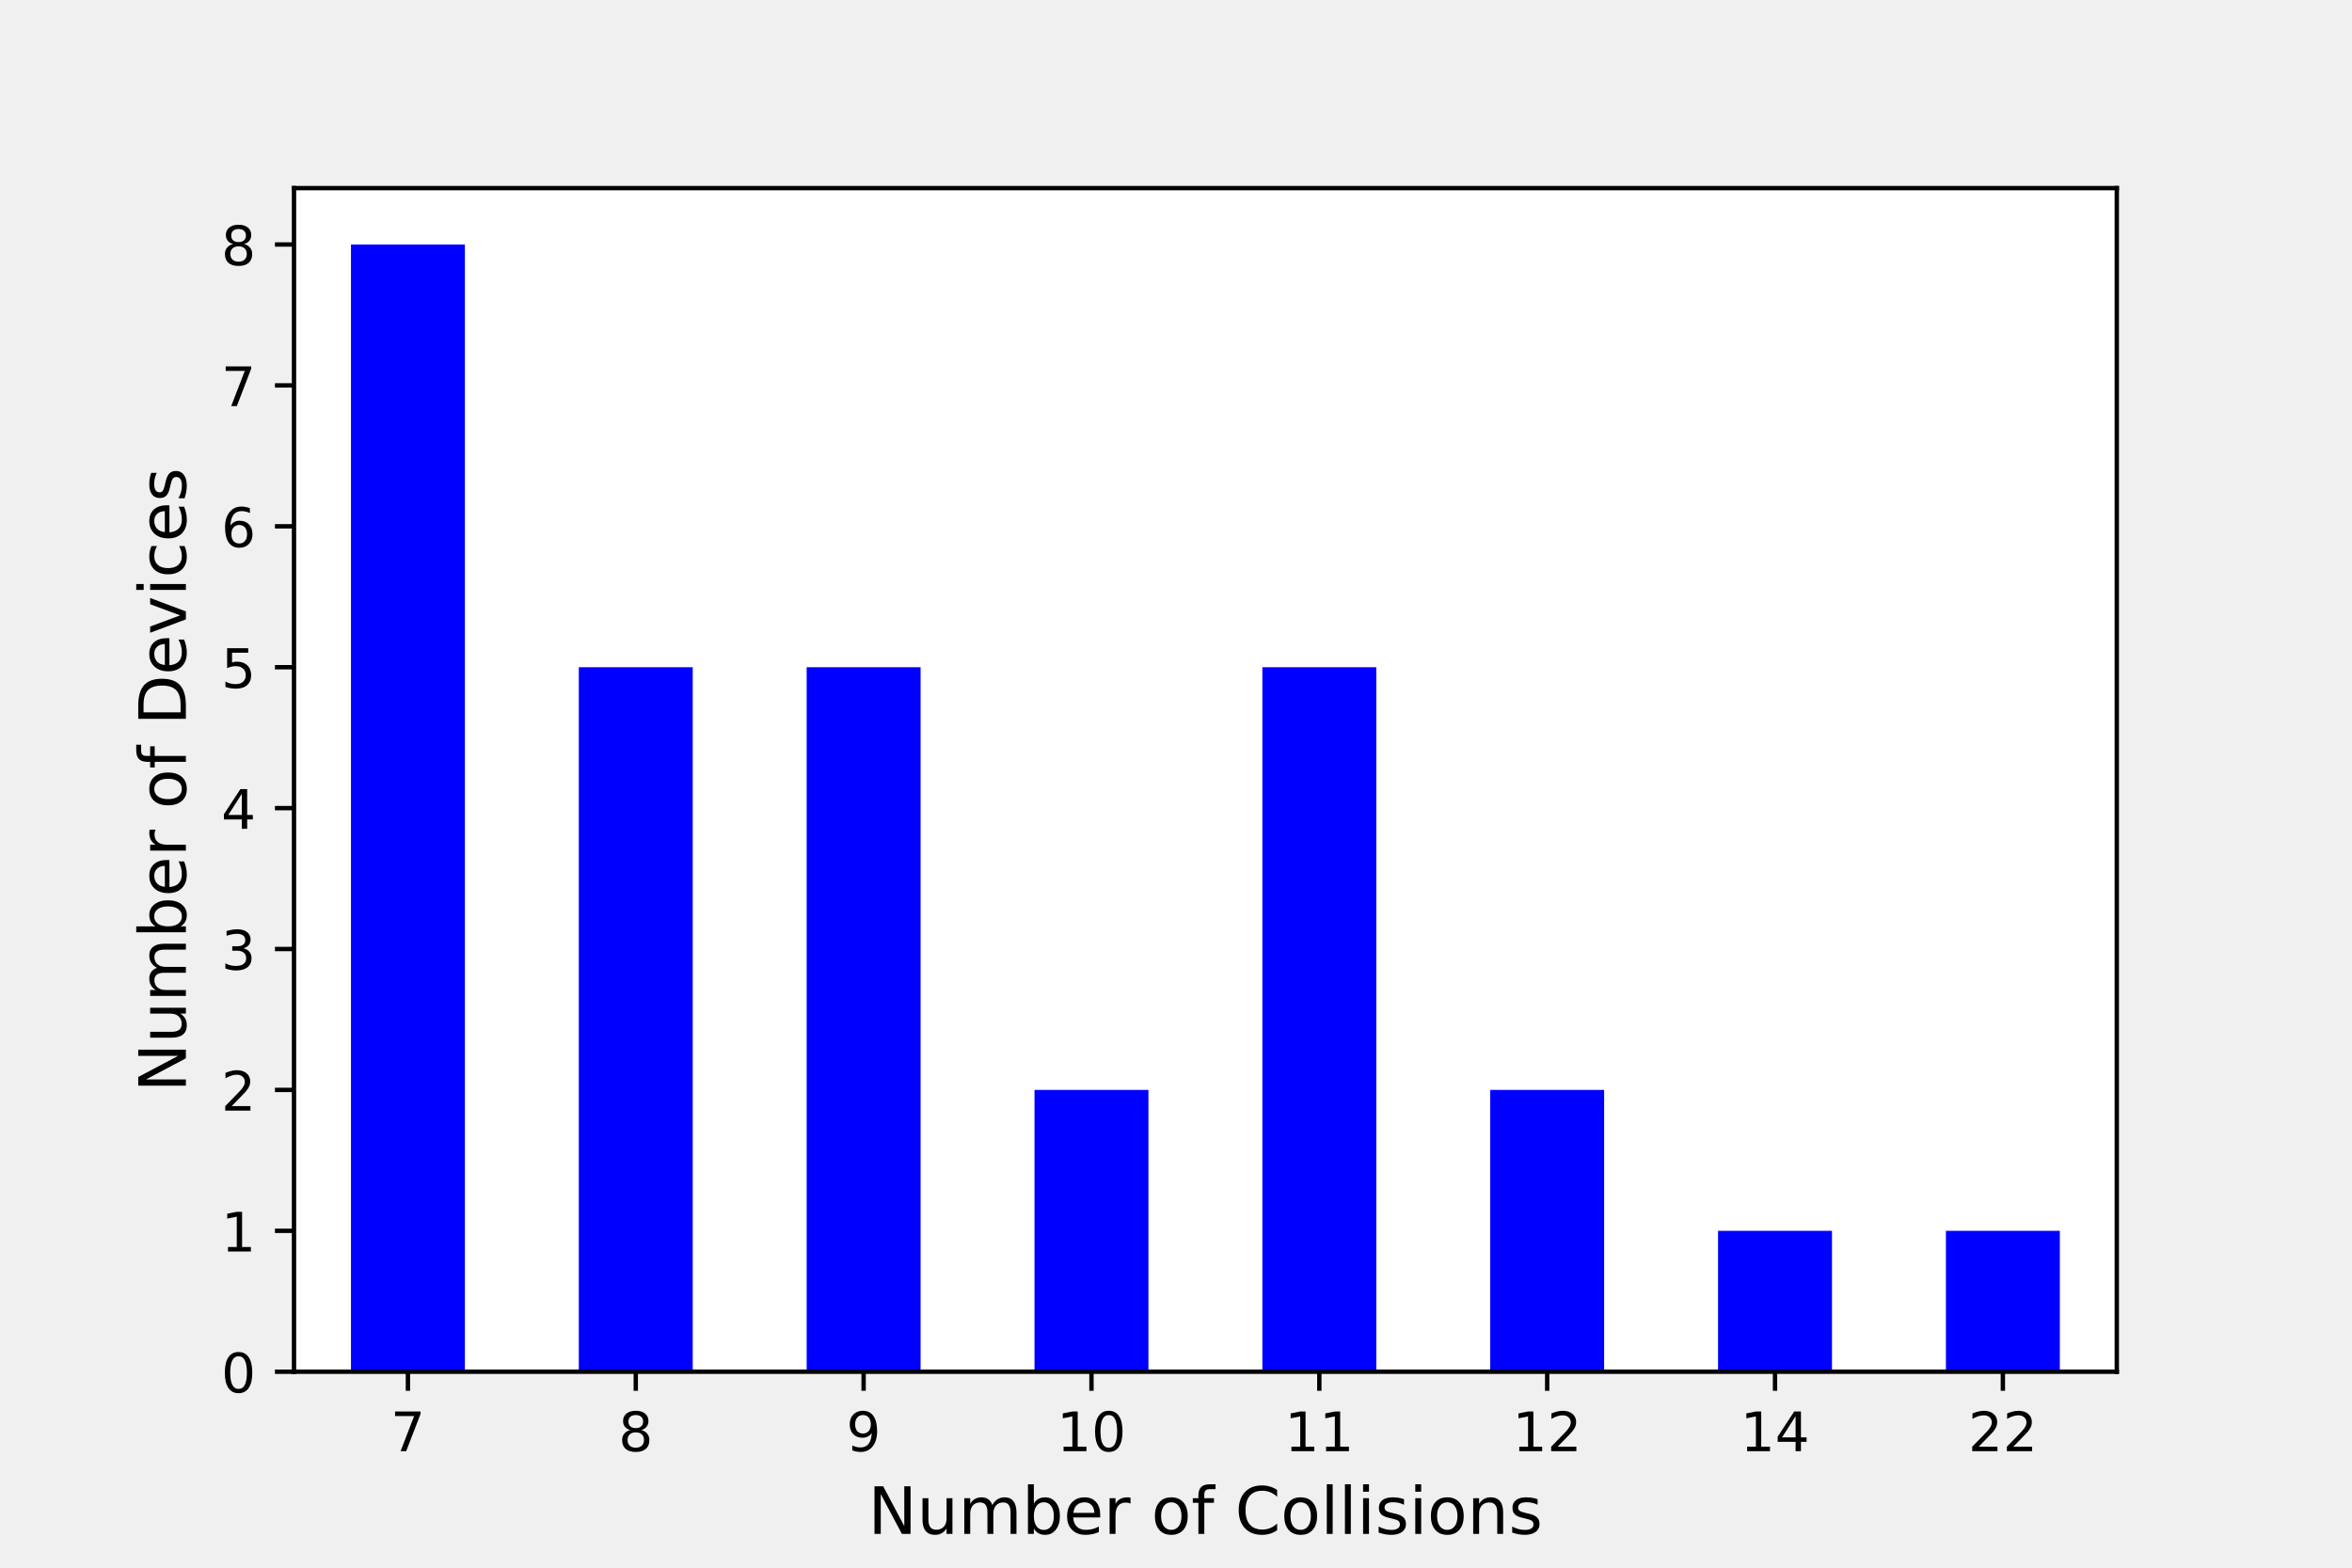
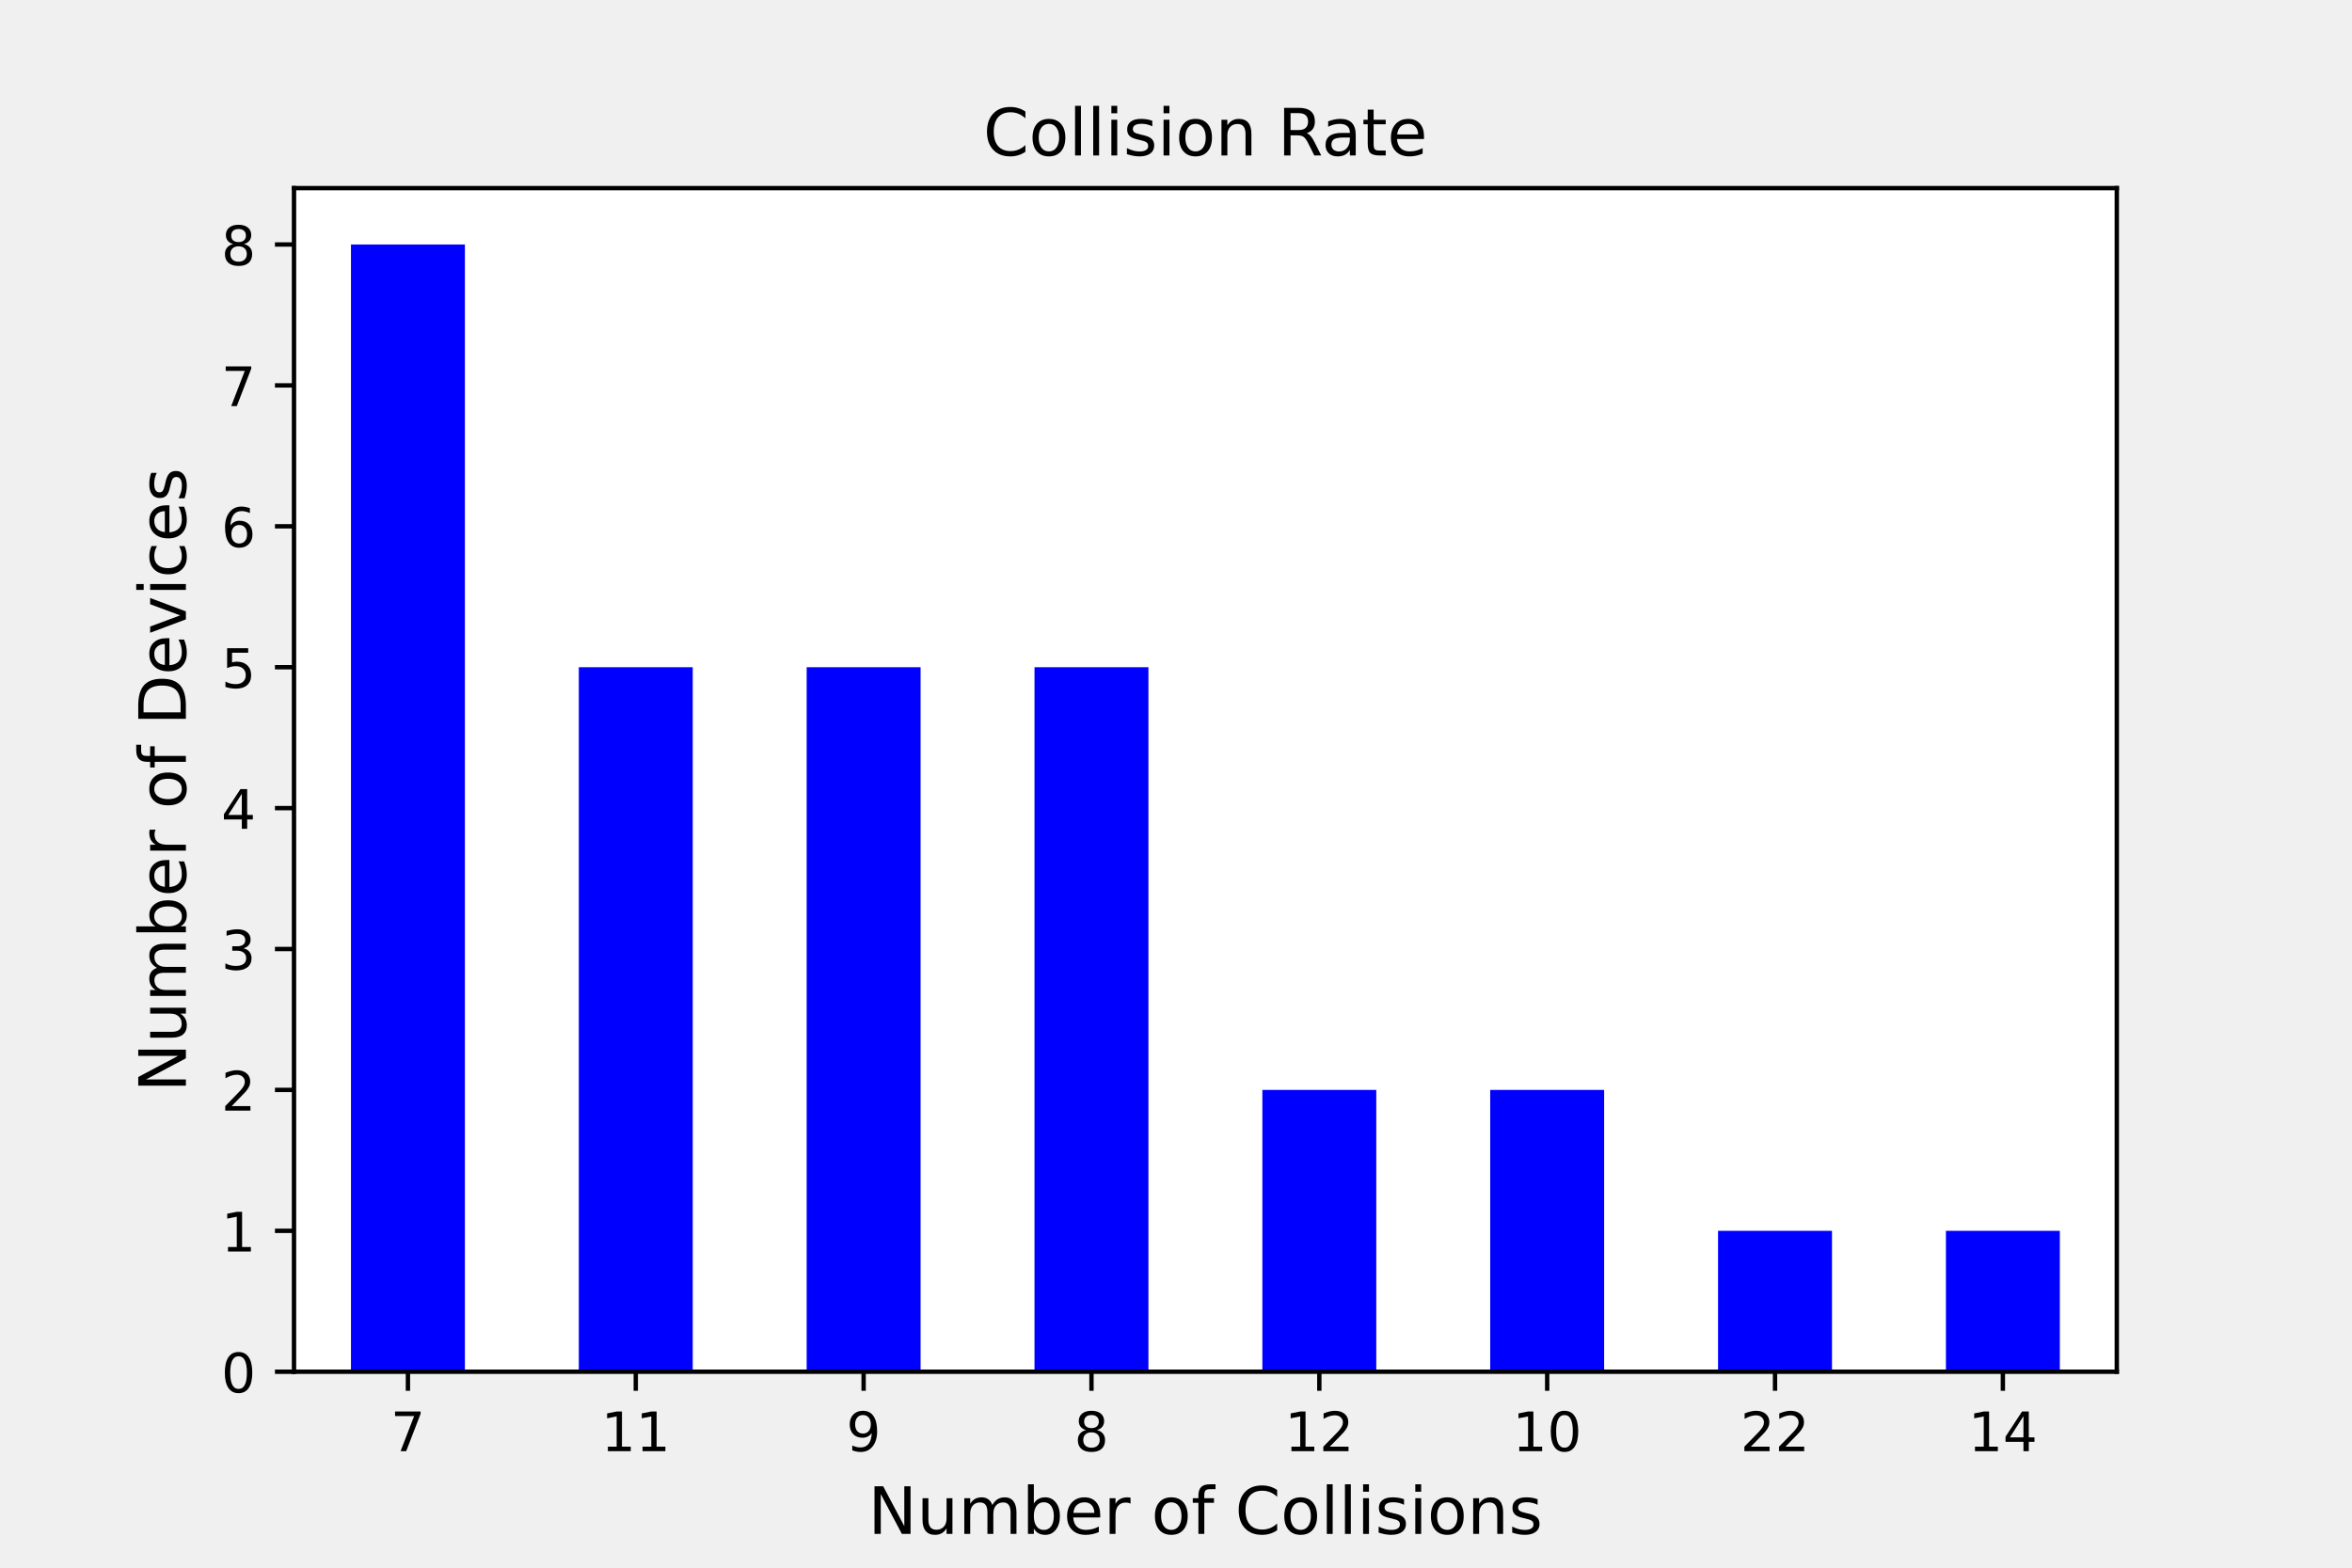
<svg xmlns="http://www.w3.org/2000/svg" xmlns:xlink="http://www.w3.org/1999/xlink" height="288pt" version="1.1" viewBox="0 0 432 288" width="432pt">
  <defs>
    <style type="text/css">*{stroke-linecap:butt;stroke-linejoin:round;}</style>
  </defs>
  <g id="figure_1">
    <g id="patch_1">
      <path d="M 0 288  L 432 288  L 432 0  L 0 0  z " style="fill:none;" />
    </g>
    <g id="axes_1">
      <g id="patch_2">
        <path d="M 54 252  L 388.8 252  L 388.8 34.56  L 54 34.56  z " style="fill:#ffffff;" />
      </g>
      <g id="patch_3">
-         <path clip-path="url(#p95c8deacc3)" d="M 64.463 252  L 85.388 252  L 85.388 44.914  L 64.463 44.914  z " style="fill:#0000ff;" />
+         <path clip-path="url(#pf8e6e8e80f)" d="M 64.463 252  L 85.388 252  L 85.388 44.914  L 64.463 44.914  z " style="fill:#0000ff;" />
      </g>
      <g id="patch_4">
-         <path clip-path="url(#p95c8deacc3)" d="M 106.312 252  L 127.237 252  L 127.237 122.571  L 106.312 122.571  z " style="fill:#0000ff;" />
+         <path clip-path="url(#pf8e6e8e80f)" d="M 106.312 252  L 127.237 252  L 127.237 122.571  L 106.312 122.571  z " style="fill:#0000ff;" />
      </g>
      <g id="patch_5">
-         <path clip-path="url(#p95c8deacc3)" d="M 148.162 252  L 169.088 252  L 169.088 122.571  L 148.162 122.571  z " style="fill:#0000ff;" />
+         <path clip-path="url(#pf8e6e8e80f)" d="M 148.162 252  L 169.088 252  L 169.088 122.571  L 148.162 122.571  z " style="fill:#0000ff;" />
      </g>
      <g id="patch_6">
-         <path clip-path="url(#p95c8deacc3)" d="M 190.012 252  L 210.938 252  L 210.938 200.229  L 190.012 200.229  z " style="fill:#0000ff;" />
+         <path clip-path="url(#pf8e6e8e80f)" d="M 190.012 252  L 210.938 252  L 210.938 122.571  L 190.012 122.571  z " style="fill:#0000ff;" />
      </g>
      <g id="patch_7">
-         <path clip-path="url(#p95c8deacc3)" d="M 231.863 252  L 252.787 252  L 252.787 122.571  L 231.863 122.571  z " style="fill:#0000ff;" />
+         <path clip-path="url(#pf8e6e8e80f)" d="M 231.863 252  L 252.787 252  L 252.787 200.229  L 231.863 200.229  z " style="fill:#0000ff;" />
      </g>
      <g id="patch_8">
-         <path clip-path="url(#p95c8deacc3)" d="M 273.712 252  L 294.637 252  L 294.637 200.229  L 273.712 200.229  z " style="fill:#0000ff;" />
+         <path clip-path="url(#pf8e6e8e80f)" d="M 273.712 252  L 294.637 252  L 294.637 200.229  L 273.712 200.229  z " style="fill:#0000ff;" />
      </g>
      <g id="patch_9">
-         <path clip-path="url(#p95c8deacc3)" d="M 315.562 252  L 336.488 252  L 336.488 226.114  L 315.562 226.114  z " style="fill:#0000ff;" />
+         <path clip-path="url(#pf8e6e8e80f)" d="M 315.562 252  L 336.488 252  L 336.488 226.114  L 315.562 226.114  z " style="fill:#0000ff;" />
      </g>
      <g id="patch_10">
-         <path clip-path="url(#p95c8deacc3)" d="M 357.413 252  L 378.337 252  L 378.337 226.114  L 357.413 226.114  z " style="fill:#0000ff;" />
+         <path clip-path="url(#pf8e6e8e80f)" d="M 357.413 252  L 378.337 252  L 378.337 226.114  L 357.413 226.114  z " style="fill:#0000ff;" />
      </g>
      <g id="matplotlib.axis_1">
        <g id="xtick_1">
          <g id="line2d_1">
            <defs>
-               <path d="M 0 0  L 0 3.5  " id="m73707668a8" style="stroke:#000000;stroke-width:0.8;" />
+               <path d="M 0 0  L 0 3.5  " id="m5f7cdcc8be" style="stroke:#000000;stroke-width:0.8;" />
            </defs>
            <g>
-               <use style="stroke:#000000;stroke-width:0.8;" x="74.925" xlink:href="#m73707668a8" y="252" />
+               <use style="stroke:#000000;stroke-width:0.8;" x="74.925" xlink:href="#m5f7cdcc8be" y="252" />
            </g>
          </g>
          <g id="text_1">
            <g transform="translate(71.74375 266.5984)scale(0.1 -0.1)">
              <defs>
                <path d="M 8.203 72.906  L 55.078 72.906  L 55.078 68.703  L 28.609 0  L 18.312 0  L 43.219 64.594  L 8.203 64.594  z " id="DejaVuSans-55" />
              </defs>
              <use xlink:href="#DejaVuSans-55" />
            </g>
          </g>
        </g>
        <g id="xtick_2">
          <g id="line2d_2">
            <g>
-               <use style="stroke:#000000;stroke-width:0.8;" x="116.775" xlink:href="#m73707668a8" y="252" />
+               <use style="stroke:#000000;stroke-width:0.8;" x="116.775" xlink:href="#m5f7cdcc8be" y="252" />
            </g>
          </g>
          <g id="text_2">
-             <g transform="translate(113.5938 266.5984)scale(0.1 -0.1)">
-               <defs>
-                 <path d="M 31.781 34.625  Q 24.75 34.625 20.719 30.859  Q 16.703 27.094 16.703 20.516  Q 16.703 13.922 20.719 10.156  Q 24.75 6.391 31.781 6.391  Q 38.812 6.391 42.859 10.172  Q 46.922 13.969 46.922 20.516  Q 46.922 27.094 42.891 30.859  Q 38.875 34.625 31.781 34.625  z M 21.922 38.812  Q 15.578 40.375 12.031 44.719  Q 8.5 49.078 8.5 55.328  Q 8.5 64.062 14.719 69.141  Q 20.953 74.219 31.781 74.219  Q 42.672 74.219 48.875 69.141  Q 55.078 64.062 55.078 55.328  Q 55.078 49.078 51.531 44.719  Q 48 40.375 41.703 38.812  Q 48.828 37.156 52.797 32.312  Q 56.781 27.484 56.781 20.516  Q 56.781 9.906 50.312 4.234  Q 43.844 -1.422 31.781 -1.422  Q 19.734 -1.422 13.25 4.234  Q 6.781 9.906 6.781 20.516  Q 6.781 27.484 10.781 32.312  Q 14.797 37.156 21.922 38.812  z M 18.312 54.391  Q 18.312 48.734 21.844 45.562  Q 25.391 42.391 31.781 42.391  Q 38.141 42.391 41.719 45.562  Q 45.312 48.734 45.312 54.391  Q 45.312 60.062 41.719 63.234  Q 38.141 66.406 31.781 66.406  Q 25.391 66.406 21.844 63.234  Q 18.312 60.062 18.312 54.391  z " id="DejaVuSans-56" />
-               </defs>
-               <use xlink:href="#DejaVuSans-56" />
+             <g transform="translate(110.4125 266.5984)scale(0.1 -0.1)">
+               <defs>
+                 <path d="M 12.406 8.297  L 28.516 8.297  L 28.516 63.922  L 10.984 60.406  L 10.984 69.391  L 28.422 72.906  L 38.281 72.906  L 38.281 8.297  L 54.391 8.297  L 54.391 0  L 12.406 0  z " id="DejaVuSans-49" />
+               </defs>
+               <use xlink:href="#DejaVuSans-49" />
+               <use x="63.623" xlink:href="#DejaVuSans-49" />
            </g>
          </g>
        </g>
        <g id="xtick_3">
          <g id="line2d_3">
            <g>
-               <use style="stroke:#000000;stroke-width:0.8;" x="158.625" xlink:href="#m73707668a8" y="252" />
+               <use style="stroke:#000000;stroke-width:0.8;" x="158.625" xlink:href="#m5f7cdcc8be" y="252" />
            </g>
          </g>
          <g id="text_3">
            <g transform="translate(155.4437 266.5984)scale(0.1 -0.1)">
              <defs>
                <path d="M 10.984 1.516  L 10.984 10.5  Q 14.703 8.734 18.5 7.812  Q 22.312 6.891 25.984 6.891  Q 35.75 6.891 40.891 13.453  Q 46.047 20.016 46.781 33.406  Q 43.953 29.203 39.594 26.953  Q 35.25 24.703 29.984 24.703  Q 19.047 24.703 12.672 31.312  Q 6.297 37.938 6.297 49.422  Q 6.297 60.641 12.938 67.422  Q 19.578 74.219 30.609 74.219  Q 43.266 74.219 49.922 64.516  Q 56.594 54.828 56.594 36.375  Q 56.594 19.141 48.406 8.859  Q 40.234 -1.422 26.422 -1.422  Q 22.703 -1.422 18.891 -0.688  Q 15.094 0.047 10.984 1.516  z M 30.609 32.422  Q 37.25 32.422 41.125 36.953  Q 45.016 41.5 45.016 49.422  Q 45.016 57.281 41.125 61.844  Q 37.25 66.406 30.609 66.406  Q 23.969 66.406 20.094 61.844  Q 16.219 57.281 16.219 49.422  Q 16.219 41.5 20.094 36.953  Q 23.969 32.422 30.609 32.422  z " id="DejaVuSans-57" />
              </defs>
              <use xlink:href="#DejaVuSans-57" />
            </g>
          </g>
        </g>
        <g id="xtick_4">
          <g id="line2d_4">
            <g>
-               <use style="stroke:#000000;stroke-width:0.8;" x="200.475" xlink:href="#m73707668a8" y="252" />
+               <use style="stroke:#000000;stroke-width:0.8;" x="200.475" xlink:href="#m5f7cdcc8be" y="252" />
            </g>
          </g>
          <g id="text_4">
-             <g transform="translate(194.1125 266.5984)scale(0.1 -0.1)">
-               <defs>
-                 <path d="M 12.406 8.297  L 28.516 8.297  L 28.516 63.922  L 10.984 60.406  L 10.984 69.391  L 28.422 72.906  L 38.281 72.906  L 38.281 8.297  L 54.391 8.297  L 54.391 0  L 12.406 0  z " id="DejaVuSans-49" />
-                 <path d="M 31.781 66.406  Q 24.172 66.406 20.328 58.906  Q 16.5 51.422 16.5 36.375  Q 16.5 21.391 20.328 13.891  Q 24.172 6.391 31.781 6.391  Q 39.453 6.391 43.281 13.891  Q 47.125 21.391 47.125 36.375  Q 47.125 51.422 43.281 58.906  Q 39.453 66.406 31.781 66.406  z M 31.781 74.219  Q 44.047 74.219 50.516 64.516  Q 56.984 54.828 56.984 36.375  Q 56.984 17.969 50.516 8.266  Q 44.047 -1.422 31.781 -1.422  Q 19.531 -1.422 13.062 8.266  Q 6.594 17.969 6.594 36.375  Q 6.594 54.828 13.062 64.516  Q 19.531 74.219 31.781 74.219  z " id="DejaVuSans-48" />
-               </defs>
-               <use xlink:href="#DejaVuSans-49" />
-               <use x="63.623" xlink:href="#DejaVuSans-48" />
+             <g transform="translate(197.2937 266.5984)scale(0.1 -0.1)">
+               <defs>
+                 <path d="M 31.781 34.625  Q 24.75 34.625 20.719 30.859  Q 16.703 27.094 16.703 20.516  Q 16.703 13.922 20.719 10.156  Q 24.75 6.391 31.781 6.391  Q 38.812 6.391 42.859 10.172  Q 46.922 13.969 46.922 20.516  Q 46.922 27.094 42.891 30.859  Q 38.875 34.625 31.781 34.625  z M 21.922 38.812  Q 15.578 40.375 12.031 44.719  Q 8.5 49.078 8.5 55.328  Q 8.5 64.062 14.719 69.141  Q 20.953 74.219 31.781 74.219  Q 42.672 74.219 48.875 69.141  Q 55.078 64.062 55.078 55.328  Q 55.078 49.078 51.531 44.719  Q 48 40.375 41.703 38.812  Q 48.828 37.156 52.797 32.312  Q 56.781 27.484 56.781 20.516  Q 56.781 9.906 50.312 4.234  Q 43.844 -1.422 31.781 -1.422  Q 19.734 -1.422 13.25 4.234  Q 6.781 9.906 6.781 20.516  Q 6.781 27.484 10.781 32.312  Q 14.797 37.156 21.922 38.812  z M 18.312 54.391  Q 18.312 48.734 21.844 45.562  Q 25.391 42.391 31.781 42.391  Q 38.141 42.391 41.719 45.562  Q 45.312 48.734 45.312 54.391  Q 45.312 60.062 41.719 63.234  Q 38.141 66.406 31.781 66.406  Q 25.391 66.406 21.844 63.234  Q 18.312 60.062 18.312 54.391  z " id="DejaVuSans-56" />
+               </defs>
+               <use xlink:href="#DejaVuSans-56" />
            </g>
          </g>
        </g>
        <g id="xtick_5">
          <g id="line2d_5">
            <g>
-               <use style="stroke:#000000;stroke-width:0.8;" x="242.325" xlink:href="#m73707668a8" y="252" />
+               <use style="stroke:#000000;stroke-width:0.8;" x="242.325" xlink:href="#m5f7cdcc8be" y="252" />
            </g>
          </g>
          <g id="text_5">
            <g transform="translate(235.9625 266.5984)scale(0.1 -0.1)">
-               <use xlink:href="#DejaVuSans-49" />
-               <use x="63.623" xlink:href="#DejaVuSans-49" />
+               <defs>
+                 <path d="M 19.188 8.297  L 53.609 8.297  L 53.609 0  L 7.328 0  L 7.328 8.297  Q 12.938 14.109 22.625 23.891  Q 32.328 33.688 34.812 36.531  Q 39.547 41.844 41.422 45.531  Q 43.312 49.219 43.312 52.781  Q 43.312 58.594 39.234 62.25  Q 35.156 65.922 28.609 65.922  Q 23.969 65.922 18.812 64.312  Q 13.672 62.703 7.812 59.422  L 7.812 69.391  Q 13.766 71.781 18.938 73  Q 24.125 74.219 28.422 74.219  Q 39.75 74.219 46.484 68.547  Q 53.219 62.891 53.219 53.422  Q 53.219 48.922 51.531 44.891  Q 49.859 40.875 45.406 35.406  Q 44.188 33.984 37.641 27.219  Q 31.109 20.453 19.188 8.297  z " id="DejaVuSans-50" />
+               </defs>
+               <use xlink:href="#DejaVuSans-49" />
+               <use x="63.623" xlink:href="#DejaVuSans-50" />
            </g>
          </g>
        </g>
        <g id="xtick_6">
          <g id="line2d_6">
            <g>
-               <use style="stroke:#000000;stroke-width:0.8;" x="284.175" xlink:href="#m73707668a8" y="252" />
+               <use style="stroke:#000000;stroke-width:0.8;" x="284.175" xlink:href="#m5f7cdcc8be" y="252" />
            </g>
          </g>
          <g id="text_6">
            <g transform="translate(277.8125 266.5984)scale(0.1 -0.1)">
              <defs>
-                 <path d="M 19.188 8.297  L 53.609 8.297  L 53.609 0  L 7.328 0  L 7.328 8.297  Q 12.938 14.109 22.625 23.891  Q 32.328 33.688 34.812 36.531  Q 39.547 41.844 41.422 45.531  Q 43.312 49.219 43.312 52.781  Q 43.312 58.594 39.234 62.25  Q 35.156 65.922 28.609 65.922  Q 23.969 65.922 18.812 64.312  Q 13.672 62.703 7.812 59.422  L 7.812 69.391  Q 13.766 71.781 18.938 73  Q 24.125 74.219 28.422 74.219  Q 39.75 74.219 46.484 68.547  Q 53.219 62.891 53.219 53.422  Q 53.219 48.922 51.531 44.891  Q 49.859 40.875 45.406 35.406  Q 44.188 33.984 37.641 27.219  Q 31.109 20.453 19.188 8.297  z " id="DejaVuSans-50" />
-               </defs>
-               <use xlink:href="#DejaVuSans-49" />
-               <use x="63.623" xlink:href="#DejaVuSans-50" />
+                 <path d="M 31.781 66.406  Q 24.172 66.406 20.328 58.906  Q 16.5 51.422 16.5 36.375  Q 16.5 21.391 20.328 13.891  Q 24.172 6.391 31.781 6.391  Q 39.453 6.391 43.281 13.891  Q 47.125 21.391 47.125 36.375  Q 47.125 51.422 43.281 58.906  Q 39.453 66.406 31.781 66.406  z M 31.781 74.219  Q 44.047 74.219 50.516 64.516  Q 56.984 54.828 56.984 36.375  Q 56.984 17.969 50.516 8.266  Q 44.047 -1.422 31.781 -1.422  Q 19.531 -1.422 13.062 8.266  Q 6.594 17.969 6.594 36.375  Q 6.594 54.828 13.062 64.516  Q 19.531 74.219 31.781 74.219  z " id="DejaVuSans-48" />
+               </defs>
+               <use xlink:href="#DejaVuSans-49" />
+               <use x="63.623" xlink:href="#DejaVuSans-48" />
            </g>
          </g>
        </g>
        <g id="xtick_7">
          <g id="line2d_7">
            <g>
-               <use style="stroke:#000000;stroke-width:0.8;" x="326.025" xlink:href="#m73707668a8" y="252" />
+               <use style="stroke:#000000;stroke-width:0.8;" x="326.025" xlink:href="#m5f7cdcc8be" y="252" />
            </g>
          </g>
          <g id="text_7">
            <g transform="translate(319.6625 266.5984)scale(0.1 -0.1)">
-               <defs>
-                 <path d="M 37.797 64.312  L 12.891 25.391  L 37.797 25.391  z M 35.203 72.906  L 47.609 72.906  L 47.609 25.391  L 58.016 25.391  L 58.016 17.188  L 47.609 17.188  L 47.609 0  L 37.797 0  L 37.797 17.188  L 4.891 17.188  L 4.891 26.703  z " id="DejaVuSans-52" />
-               </defs>
-               <use xlink:href="#DejaVuSans-49" />
-               <use x="63.623" xlink:href="#DejaVuSans-52" />
+               <use xlink:href="#DejaVuSans-50" />
+               <use x="63.623" xlink:href="#DejaVuSans-50" />
            </g>
          </g>
        </g>
        <g id="xtick_8">
          <g id="line2d_8">
            <g>
-               <use style="stroke:#000000;stroke-width:0.8;" x="367.875" xlink:href="#m73707668a8" y="252" />
+               <use style="stroke:#000000;stroke-width:0.8;" x="367.875" xlink:href="#m5f7cdcc8be" y="252" />
            </g>
          </g>
          <g id="text_8">
            <g transform="translate(361.5125 266.5984)scale(0.1 -0.1)">
-               <use xlink:href="#DejaVuSans-50" />
-               <use x="63.623" xlink:href="#DejaVuSans-50" />
+               <defs>
+                 <path d="M 37.797 64.312  L 12.891 25.391  L 37.797 25.391  z M 35.203 72.906  L 47.609 72.906  L 47.609 25.391  L 58.016 25.391  L 58.016 17.188  L 47.609 17.188  L 47.609 0  L 37.797 0  L 37.797 17.188  L 4.891 17.188  L 4.891 26.703  z " id="DejaVuSans-52" />
+               </defs>
+               <use xlink:href="#DejaVuSans-49" />
+               <use x="63.623" xlink:href="#DejaVuSans-52" />
            </g>
          </g>
        </g>
        <g id="text_9">
          <g transform="translate(159.4462 281.7962)scale(0.12 -0.12)">
            <defs>
              <path d="M 9.812 72.906  L 23.094 72.906  L 55.422 11.922  L 55.422 72.906  L 64.984 72.906  L 64.984 0  L 51.703 0  L 19.391 60.984  L 19.391 0  L 9.812 0  z " id="DejaVuSans-78" />
              <path d="M 8.5 21.578  L 8.5 54.688  L 17.484 54.688  L 17.484 21.922  Q 17.484 14.156 20.5 10.266  Q 23.531 6.391 29.594 6.391  Q 36.859 6.391 41.078 11.031  Q 45.312 15.672 45.312 23.688  L 45.312 54.688  L 54.297 54.688  L 54.297 0  L 45.312 0  L 45.312 8.406  Q 42.047 3.422 37.719 1  Q 33.406 -1.422 27.688 -1.422  Q 18.266 -1.422 13.375 4.438  Q 8.5 10.297 8.5 21.578  z M 31.109 56  z " id="DejaVuSans-117" />
              <path d="M 52 44.188  Q 55.375 50.25 60.062 53.125  Q 64.75 56 71.094 56  Q 79.641 56 84.281 50.016  Q 88.922 44.047 88.922 33.016  L 88.922 0  L 79.891 0  L 79.891 32.719  Q 79.891 40.578 77.094 44.375  Q 74.312 48.188 68.609 48.188  Q 61.625 48.188 57.562 43.547  Q 53.516 38.922 53.516 30.906  L 53.516 0  L 44.484 0  L 44.484 32.719  Q 44.484 40.625 41.703 44.406  Q 38.922 48.188 33.109 48.188  Q 26.219 48.188 22.156 43.531  Q 18.109 38.875 18.109 30.906  L 18.109 0  L 9.078 0  L 9.078 54.688  L 18.109 54.688  L 18.109 46.188  Q 21.188 51.219 25.484 53.609  Q 29.781 56 35.688 56  Q 41.656 56 45.828 52.969  Q 50 49.953 52 44.188  z " id="DejaVuSans-109" />
              <path d="M 48.688 27.297  Q 48.688 37.203 44.609 42.844  Q 40.531 48.484 33.406 48.484  Q 26.266 48.484 22.188 42.844  Q 18.109 37.203 18.109 27.297  Q 18.109 17.391 22.188 11.75  Q 26.266 6.109 33.406 6.109  Q 40.531 6.109 44.609 11.75  Q 48.688 17.391 48.688 27.297  z M 18.109 46.391  Q 20.953 51.266 25.266 53.625  Q 29.594 56 35.594 56  Q 45.562 56 51.781 48.094  Q 58.016 40.188 58.016 27.297  Q 58.016 14.406 51.781 6.484  Q 45.562 -1.422 35.594 -1.422  Q 29.594 -1.422 25.266 0.953  Q 20.953 3.328 18.109 8.203  L 18.109 0  L 9.078 0  L 9.078 75.984  L 18.109 75.984  z " id="DejaVuSans-98" />
              <path d="M 56.203 29.594  L 56.203 25.203  L 14.891 25.203  Q 15.484 15.922 20.484 11.062  Q 25.484 6.203 34.422 6.203  Q 39.594 6.203 44.453 7.469  Q 49.312 8.734 54.109 11.281  L 54.109 2.781  Q 49.266 0.734 44.188 -0.344  Q 39.109 -1.422 33.891 -1.422  Q 20.797 -1.422 13.156 6.188  Q 5.516 13.812 5.516 26.812  Q 5.516 40.234 12.766 48.109  Q 20.016 56 32.328 56  Q 43.359 56 49.781 48.891  Q 56.203 41.797 56.203 29.594  z M 47.219 32.234  Q 47.125 39.594 43.094 43.984  Q 39.062 48.391 32.422 48.391  Q 24.906 48.391 20.391 44.141  Q 15.875 39.891 15.188 32.172  z " id="DejaVuSans-101" />
              <path d="M 41.109 46.297  Q 39.594 47.172 37.812 47.578  Q 36.031 48 33.891 48  Q 26.266 48 22.188 43.047  Q 18.109 38.094 18.109 28.812  L 18.109 0  L 9.078 0  L 9.078 54.688  L 18.109 54.688  L 18.109 46.188  Q 20.953 51.172 25.484 53.578  Q 30.031 56 36.531 56  Q 37.453 56 38.578 55.875  Q 39.703 55.766 41.062 55.516  z " id="DejaVuSans-114" />
              <path id="DejaVuSans-32" />
              <path d="M 30.609 48.391  Q 23.391 48.391 19.188 42.75  Q 14.984 37.109 14.984 27.297  Q 14.984 17.484 19.156 11.844  Q 23.344 6.203 30.609 6.203  Q 37.797 6.203 41.984 11.859  Q 46.188 17.531 46.188 27.297  Q 46.188 37.016 41.984 42.703  Q 37.797 48.391 30.609 48.391  z M 30.609 56  Q 42.328 56 49.016 48.375  Q 55.719 40.766 55.719 27.297  Q 55.719 13.875 49.016 6.219  Q 42.328 -1.422 30.609 -1.422  Q 18.844 -1.422 12.172 6.219  Q 5.516 13.875 5.516 27.297  Q 5.516 40.766 12.172 48.375  Q 18.844 56 30.609 56  z " id="DejaVuSans-111" />
              <path d="M 37.109 75.984  L 37.109 68.5  L 28.516 68.5  Q 23.688 68.5 21.797 66.547  Q 19.922 64.594 19.922 59.516  L 19.922 54.688  L 34.719 54.688  L 34.719 47.703  L 19.922 47.703  L 19.922 0  L 10.891 0  L 10.891 47.703  L 2.297 47.703  L 2.297 54.688  L 10.891 54.688  L 10.891 58.5  Q 10.891 67.625 15.141 71.797  Q 19.391 75.984 28.609 75.984  z " id="DejaVuSans-102" />
              <path d="M 64.406 67.281  L 64.406 56.891  Q 59.422 61.531 53.781 63.812  Q 48.141 66.109 41.797 66.109  Q 29.297 66.109 22.656 58.469  Q 16.016 50.828 16.016 36.375  Q 16.016 21.969 22.656 14.328  Q 29.297 6.688 41.797 6.688  Q 48.141 6.688 53.781 8.984  Q 59.422 11.281 64.406 15.922  L 64.406 5.609  Q 59.234 2.094 53.438 0.328  Q 47.656 -1.422 41.219 -1.422  Q 24.656 -1.422 15.125 8.703  Q 5.609 18.844 5.609 36.375  Q 5.609 53.953 15.125 64.078  Q 24.656 74.219 41.219 74.219  Q 47.75 74.219 53.531 72.484  Q 59.328 70.75 64.406 67.281  z " id="DejaVuSans-67" />
              <path d="M 9.422 75.984  L 18.406 75.984  L 18.406 0  L 9.422 0  z " id="DejaVuSans-108" />
              <path d="M 9.422 54.688  L 18.406 54.688  L 18.406 0  L 9.422 0  z M 9.422 75.984  L 18.406 75.984  L 18.406 64.594  L 9.422 64.594  z " id="DejaVuSans-105" />
              <path d="M 44.281 53.078  L 44.281 44.578  Q 40.484 46.531 36.375 47.5  Q 32.281 48.484 27.875 48.484  Q 21.188 48.484 17.844 46.438  Q 14.5 44.391 14.5 40.281  Q 14.5 37.156 16.891 35.375  Q 19.281 33.594 26.516 31.984  L 29.594 31.297  Q 39.156 29.25 43.188 25.516  Q 47.219 21.781 47.219 15.094  Q 47.219 7.469 41.188 3.016  Q 35.156 -1.422 24.609 -1.422  Q 20.219 -1.422 15.453 -0.562  Q 10.688 0.297 5.422 2  L 5.422 11.281  Q 10.406 8.688 15.234 7.391  Q 20.062 6.109 24.812 6.109  Q 31.156 6.109 34.562 8.281  Q 37.984 10.453 37.984 14.406  Q 37.984 18.062 35.516 20.016  Q 33.062 21.969 24.703 23.781  L 21.578 24.516  Q 13.234 26.266 9.516 29.906  Q 5.812 33.547 5.812 39.891  Q 5.812 47.609 11.281 51.797  Q 16.75 56 26.812 56  Q 31.781 56 36.172 55.266  Q 40.578 54.547 44.281 53.078  z " id="DejaVuSans-115" />
              <path d="M 54.891 33.016  L 54.891 0  L 45.906 0  L 45.906 32.719  Q 45.906 40.484 42.875 44.328  Q 39.844 48.188 33.797 48.188  Q 26.516 48.188 22.312 43.547  Q 18.109 38.922 18.109 30.906  L 18.109 0  L 9.078 0  L 9.078 54.688  L 18.109 54.688  L 18.109 46.188  Q 21.344 51.125 25.703 53.562  Q 30.078 56 35.797 56  Q 45.219 56 50.047 50.172  Q 54.891 44.344 54.891 33.016  z " id="DejaVuSans-110" />
            </defs>
            <use xlink:href="#DejaVuSans-78" />
            <use x="74.805" xlink:href="#DejaVuSans-117" />
            <use x="138.184" xlink:href="#DejaVuSans-109" />
            <use x="235.596" xlink:href="#DejaVuSans-98" />
            <use x="299.072" xlink:href="#DejaVuSans-101" />
            <use x="360.596" xlink:href="#DejaVuSans-114" />
            <use x="401.709" xlink:href="#DejaVuSans-32" />
            <use x="433.496" xlink:href="#DejaVuSans-111" />
            <use x="494.678" xlink:href="#DejaVuSans-102" />
            <use x="529.883" xlink:href="#DejaVuSans-32" />
            <use x="561.67" xlink:href="#DejaVuSans-67" />
            <use x="631.494" xlink:href="#DejaVuSans-111" />
            <use x="692.676" xlink:href="#DejaVuSans-108" />
            <use x="720.459" xlink:href="#DejaVuSans-108" />
            <use x="748.242" xlink:href="#DejaVuSans-105" />
            <use x="776.025" xlink:href="#DejaVuSans-115" />
            <use x="828.125" xlink:href="#DejaVuSans-105" />
            <use x="855.908" xlink:href="#DejaVuSans-111" />
            <use x="917.09" xlink:href="#DejaVuSans-110" />
            <use x="980.469" xlink:href="#DejaVuSans-115" />
          </g>
        </g>
      </g>
      <g id="matplotlib.axis_2">
        <g id="ytick_1">
          <g id="line2d_9">
            <defs>
-               <path d="M 0 0  L -3.5 0  " id="ma97f56eeb9" style="stroke:#000000;stroke-width:0.8;" />
+               <path d="M 0 0  L -3.5 0  " id="m42ffc7bcc8" style="stroke:#000000;stroke-width:0.8;" />
            </defs>
            <g>
-               <use style="stroke:#000000;stroke-width:0.8;" x="54" xlink:href="#ma97f56eeb9" y="252" />
+               <use style="stroke:#000000;stroke-width:0.8;" x="54" xlink:href="#m42ffc7bcc8" y="252" />
            </g>
          </g>
          <g id="text_10">
            <g transform="translate(40.6375 255.7992)scale(0.1 -0.1)">
              <use xlink:href="#DejaVuSans-48" />
            </g>
          </g>
        </g>
        <g id="ytick_2">
          <g id="line2d_10">
            <g>
-               <use style="stroke:#000000;stroke-width:0.8;" x="54" xlink:href="#ma97f56eeb9" y="226.114" />
+               <use style="stroke:#000000;stroke-width:0.8;" x="54" xlink:href="#m42ffc7bcc8" y="226.114" />
            </g>
          </g>
          <g id="text_11">
            <g transform="translate(40.6375 229.9135)scale(0.1 -0.1)">
              <use xlink:href="#DejaVuSans-49" />
            </g>
          </g>
        </g>
        <g id="ytick_3">
          <g id="line2d_11">
            <g>
-               <use style="stroke:#000000;stroke-width:0.8;" x="54" xlink:href="#ma97f56eeb9" y="200.229" />
+               <use style="stroke:#000000;stroke-width:0.8;" x="54" xlink:href="#m42ffc7bcc8" y="200.229" />
            </g>
          </g>
          <g id="text_12">
            <g transform="translate(40.6375 204.0278)scale(0.1 -0.1)">
              <use xlink:href="#DejaVuSans-50" />
            </g>
          </g>
        </g>
        <g id="ytick_4">
          <g id="line2d_12">
            <g>
-               <use style="stroke:#000000;stroke-width:0.8;" x="54" xlink:href="#ma97f56eeb9" y="174.343" />
+               <use style="stroke:#000000;stroke-width:0.8;" x="54" xlink:href="#m42ffc7bcc8" y="174.343" />
            </g>
          </g>
          <g id="text_13">
            <g transform="translate(40.6375 178.1421)scale(0.1 -0.1)">
              <defs>
                <path d="M 40.578 39.312  Q 47.656 37.797 51.625 33  Q 55.609 28.219 55.609 21.188  Q 55.609 10.406 48.188 4.484  Q 40.766 -1.422 27.094 -1.422  Q 22.516 -1.422 17.656 -0.516  Q 12.797 0.391 7.625 2.203  L 7.625 11.719  Q 11.719 9.328 16.594 8.109  Q 21.484 6.891 26.812 6.891  Q 36.078 6.891 40.938 10.547  Q 45.797 14.203 45.797 21.188  Q 45.797 27.641 41.281 31.266  Q 36.766 34.906 28.719 34.906  L 20.219 34.906  L 20.219 43.016  L 29.109 43.016  Q 36.375 43.016 40.234 45.922  Q 44.094 48.828 44.094 54.297  Q 44.094 59.906 40.109 62.906  Q 36.141 65.922 28.719 65.922  Q 24.656 65.922 20.016 65.031  Q 15.375 64.156 9.812 62.312  L 9.812 71.094  Q 15.438 72.656 20.344 73.438  Q 25.25 74.219 29.594 74.219  Q 40.828 74.219 47.359 69.109  Q 53.906 64.016 53.906 55.328  Q 53.906 49.266 50.438 45.094  Q 46.969 40.922 40.578 39.312  z " id="DejaVuSans-51" />
              </defs>
              <use xlink:href="#DejaVuSans-51" />
            </g>
          </g>
        </g>
        <g id="ytick_5">
          <g id="line2d_13">
            <g>
-               <use style="stroke:#000000;stroke-width:0.8;" x="54" xlink:href="#ma97f56eeb9" y="148.457" />
+               <use style="stroke:#000000;stroke-width:0.8;" x="54" xlink:href="#m42ffc7bcc8" y="148.457" />
            </g>
          </g>
          <g id="text_14">
            <g transform="translate(40.6375 152.2564)scale(0.1 -0.1)">
              <use xlink:href="#DejaVuSans-52" />
            </g>
          </g>
        </g>
        <g id="ytick_6">
          <g id="line2d_14">
            <g>
-               <use style="stroke:#000000;stroke-width:0.8;" x="54" xlink:href="#ma97f56eeb9" y="122.571" />
+               <use style="stroke:#000000;stroke-width:0.8;" x="54" xlink:href="#m42ffc7bcc8" y="122.571" />
            </g>
          </g>
          <g id="text_15">
            <g transform="translate(40.6375 126.3706)scale(0.1 -0.1)">
              <defs>
                <path d="M 10.797 72.906  L 49.516 72.906  L 49.516 64.594  L 19.828 64.594  L 19.828 46.734  Q 21.969 47.469 24.109 47.828  Q 26.266 48.188 28.422 48.188  Q 40.625 48.188 47.75 41.5  Q 54.891 34.812 54.891 23.391  Q 54.891 11.625 47.562 5.094  Q 40.234 -1.422 26.906 -1.422  Q 22.312 -1.422 17.547 -0.641  Q 12.797 0.141 7.719 1.703  L 7.719 11.625  Q 12.109 9.234 16.797 8.062  Q 21.484 6.891 26.703 6.891  Q 35.156 6.891 40.078 11.328  Q 45.016 15.766 45.016 23.391  Q 45.016 31 40.078 35.438  Q 35.156 39.891 26.703 39.891  Q 22.75 39.891 18.812 39.016  Q 14.891 38.141 10.797 36.281  z " id="DejaVuSans-53" />
              </defs>
              <use xlink:href="#DejaVuSans-53" />
            </g>
          </g>
        </g>
        <g id="ytick_7">
          <g id="line2d_15">
            <g>
-               <use style="stroke:#000000;stroke-width:0.8;" x="54" xlink:href="#ma97f56eeb9" y="96.686" />
+               <use style="stroke:#000000;stroke-width:0.8;" x="54" xlink:href="#m42ffc7bcc8" y="96.686" />
            </g>
          </g>
          <g id="text_16">
            <g transform="translate(40.6375 100.4849)scale(0.1 -0.1)">
              <defs>
                <path d="M 33.016 40.375  Q 26.375 40.375 22.484 35.828  Q 18.609 31.297 18.609 23.391  Q 18.609 15.531 22.484 10.953  Q 26.375 6.391 33.016 6.391  Q 39.656 6.391 43.531 10.953  Q 47.406 15.531 47.406 23.391  Q 47.406 31.297 43.531 35.828  Q 39.656 40.375 33.016 40.375  z M 52.594 71.297  L 52.594 62.312  Q 48.875 64.062 45.094 64.984  Q 41.312 65.922 37.594 65.922  Q 27.828 65.922 22.672 59.328  Q 17.531 52.734 16.797 39.406  Q 19.672 43.656 24.016 45.922  Q 28.375 48.188 33.594 48.188  Q 44.578 48.188 50.953 41.516  Q 57.328 34.859 57.328 23.391  Q 57.328 12.156 50.688 5.359  Q 44.047 -1.422 33.016 -1.422  Q 20.359 -1.422 13.672 8.266  Q 6.984 17.969 6.984 36.375  Q 6.984 53.656 15.188 63.938  Q 23.391 74.219 37.203 74.219  Q 40.922 74.219 44.703 73.484  Q 48.484 72.75 52.594 71.297  z " id="DejaVuSans-54" />
              </defs>
              <use xlink:href="#DejaVuSans-54" />
            </g>
          </g>
        </g>
        <g id="ytick_8">
          <g id="line2d_16">
            <g>
-               <use style="stroke:#000000;stroke-width:0.8;" x="54" xlink:href="#ma97f56eeb9" y="70.8" />
+               <use style="stroke:#000000;stroke-width:0.8;" x="54" xlink:href="#m42ffc7bcc8" y="70.8" />
            </g>
          </g>
          <g id="text_17">
            <g transform="translate(40.6375 74.59922)scale(0.1 -0.1)">
              <use xlink:href="#DejaVuSans-55" />
            </g>
          </g>
        </g>
        <g id="ytick_9">
          <g id="line2d_17">
            <g>
-               <use style="stroke:#000000;stroke-width:0.8;" x="54" xlink:href="#ma97f56eeb9" y="44.914" />
+               <use style="stroke:#000000;stroke-width:0.8;" x="54" xlink:href="#m42ffc7bcc8" y="44.914" />
            </g>
          </g>
          <g id="text_18">
            <g transform="translate(40.6375 48.7135)scale(0.1 -0.1)">
              <use xlink:href="#DejaVuSans-56" />
            </g>
          </g>
        </g>
        <g id="text_19">
          <g transform="translate(34.14187 200.6269)rotate(-90)scale(0.12 -0.12)">
            <defs>
              <path d="M 19.672 64.797  L 19.672 8.109  L 31.594 8.109  Q 46.688 8.109 53.688 14.938  Q 60.688 21.781 60.688 36.531  Q 60.688 51.172 53.688 57.984  Q 46.688 64.797 31.594 64.797  z M 9.812 72.906  L 30.078 72.906  Q 51.266 72.906 61.172 64.094  Q 71.094 55.281 71.094 36.531  Q 71.094 17.672 61.125 8.828  Q 51.172 0 30.078 0  L 9.812 0  z " id="DejaVuSans-68" />
              <path d="M 2.984 54.688  L 12.5 54.688  L 29.594 8.797  L 46.688 54.688  L 56.203 54.688  L 35.688 0  L 23.484 0  z " id="DejaVuSans-118" />
              <path d="M 48.781 52.594  L 48.781 44.188  Q 44.969 46.297 41.141 47.344  Q 37.312 48.391 33.406 48.391  Q 24.656 48.391 19.812 42.844  Q 14.984 37.312 14.984 27.297  Q 14.984 17.281 19.812 11.734  Q 24.656 6.203 33.406 6.203  Q 37.312 6.203 41.141 7.25  Q 44.969 8.297 48.781 10.406  L 48.781 2.094  Q 45.016 0.344 40.984 -0.531  Q 36.969 -1.422 32.422 -1.422  Q 20.062 -1.422 12.781 6.344  Q 5.516 14.109 5.516 27.297  Q 5.516 40.672 12.859 48.328  Q 20.219 56 33.016 56  Q 37.156 56 41.109 55.141  Q 45.062 54.297 48.781 52.594  z " id="DejaVuSans-99" />
            </defs>
            <use xlink:href="#DejaVuSans-78" />
            <use x="74.805" xlink:href="#DejaVuSans-117" />
            <use x="138.184" xlink:href="#DejaVuSans-109" />
            <use x="235.596" xlink:href="#DejaVuSans-98" />
            <use x="299.072" xlink:href="#DejaVuSans-101" />
            <use x="360.596" xlink:href="#DejaVuSans-114" />
            <use x="401.709" xlink:href="#DejaVuSans-32" />
            <use x="433.496" xlink:href="#DejaVuSans-111" />
            <use x="494.678" xlink:href="#DejaVuSans-102" />
            <use x="529.883" xlink:href="#DejaVuSans-32" />
            <use x="561.67" xlink:href="#DejaVuSans-68" />
            <use x="638.672" xlink:href="#DejaVuSans-101" />
            <use x="700.195" xlink:href="#DejaVuSans-118" />
            <use x="759.375" xlink:href="#DejaVuSans-105" />
            <use x="787.158" xlink:href="#DejaVuSans-99" />
            <use x="842.139" xlink:href="#DejaVuSans-101" />
            <use x="903.662" xlink:href="#DejaVuSans-115" />
          </g>
        </g>
      </g>
      <g id="patch_11">
        <path d="M 54 252  L 54 34.56  " style="fill:none;stroke:#000000;stroke-linecap:square;stroke-linejoin:miter;stroke-width:0.8;" />
      </g>
      <g id="patch_12">
        <path d="M 388.8 252  L 388.8 34.56  " style="fill:none;stroke:#000000;stroke-linecap:square;stroke-linejoin:miter;stroke-width:0.8;" />
      </g>
      <g id="patch_13">
        <path d="M 54 252  L 388.8 252  " style="fill:none;stroke:#000000;stroke-linecap:square;stroke-linejoin:miter;stroke-width:0.8;" />
      </g>
      <g id="patch_14">
        <path d="M 54 34.56  L 388.8 34.56  " style="fill:none;stroke:#000000;stroke-linecap:square;stroke-linejoin:miter;stroke-width:0.8;" />
      </g>
+       <g id="text_20">
+         <g transform="translate(180.6103 28.56)scale(0.12 -0.12)">
+           <defs>
+             <path d="M 44.391 34.188  Q 47.562 33.109 50.562 29.594  Q 53.562 26.078 56.594 19.922  L 66.609 0  L 56 0  L 46.688 18.703  Q 43.062 26.031 39.672 28.422  Q 36.281 30.812 30.422 30.812  L 19.672 30.812  L 19.672 0  L 9.812 0  L 9.812 72.906  L 32.078 72.906  Q 44.578 72.906 50.734 67.672  Q 56.891 62.453 56.891 51.906  Q 56.891 45.016 53.688 40.469  Q 50.484 35.938 44.391 34.188  z M 19.672 64.797  L 19.672 38.922  L 32.078 38.922  Q 39.203 38.922 42.844 42.219  Q 46.484 45.516 46.484 51.906  Q 46.484 58.297 42.844 61.547  Q 39.203 64.797 32.078 64.797  z " id="DejaVuSans-82" />
+             <path d="M 34.281 27.484  Q 23.391 27.484 19.188 25  Q 14.984 22.516 14.984 16.5  Q 14.984 11.719 18.141 8.906  Q 21.297 6.109 26.703 6.109  Q 34.188 6.109 38.703 11.406  Q 43.219 16.703 43.219 25.484  L 43.219 27.484  z M 52.203 31.203  L 52.203 0  L 43.219 0  L 43.219 8.297  Q 40.141 3.328 35.547 0.953  Q 30.953 -1.422 24.312 -1.422  Q 15.922 -1.422 10.953 3.297  Q 6 8.016 6 15.922  Q 6 25.141 12.172 29.828  Q 18.359 34.516 30.609 34.516  L 43.219 34.516  L 43.219 35.406  Q 43.219 41.609 39.141 45  Q 35.062 48.391 27.688 48.391  Q 23 48.391 18.547 47.266  Q 14.109 46.141 10.016 43.891  L 10.016 52.203  Q 14.938 54.109 19.578 55.047  Q 24.219 56 28.609 56  Q 40.484 56 46.344 49.844  Q 52.203 43.703 52.203 31.203  z " id="DejaVuSans-97" />
+             <path d="M 18.312 70.219  L 18.312 54.688  L 36.812 54.688  L 36.812 47.703  L 18.312 47.703  L 18.312 18.016  Q 18.312 11.328 20.141 9.422  Q 21.969 7.516 27.594 7.516  L 36.812 7.516  L 36.812 0  L 27.594 0  Q 17.188 0 13.234 3.875  Q 9.281 7.766 9.281 18.016  L 9.281 47.703  L 2.688 47.703  L 2.688 54.688  L 9.281 54.688  L 9.281 70.219  z " id="DejaVuSans-116" />
+           </defs>
+           <use xlink:href="#DejaVuSans-67" />
+           <use x="69.824" xlink:href="#DejaVuSans-111" />
+           <use x="131.006" xlink:href="#DejaVuSans-108" />
+           <use x="158.789" xlink:href="#DejaVuSans-108" />
+           <use x="186.572" xlink:href="#DejaVuSans-105" />
+           <use x="214.355" xlink:href="#DejaVuSans-115" />
+           <use x="266.455" xlink:href="#DejaVuSans-105" />
+           <use x="294.238" xlink:href="#DejaVuSans-111" />
+           <use x="355.42" xlink:href="#DejaVuSans-110" />
+           <use x="418.799" xlink:href="#DejaVuSans-32" />
+           <use x="450.586" xlink:href="#DejaVuSans-82" />
+           <use x="517.818" xlink:href="#DejaVuSans-97" />
+           <use x="579.098" xlink:href="#DejaVuSans-116" />
+           <use x="618.307" xlink:href="#DejaVuSans-101" />
+         </g>
+       </g>
    </g>
  </g>
  <defs>
-     <clipPath id="p95c8deacc3">
+     <clipPath id="pf8e6e8e80f">
      <rect height="217.44" width="334.8" x="54" y="34.56" />
    </clipPath>
  </defs>
</svg>
